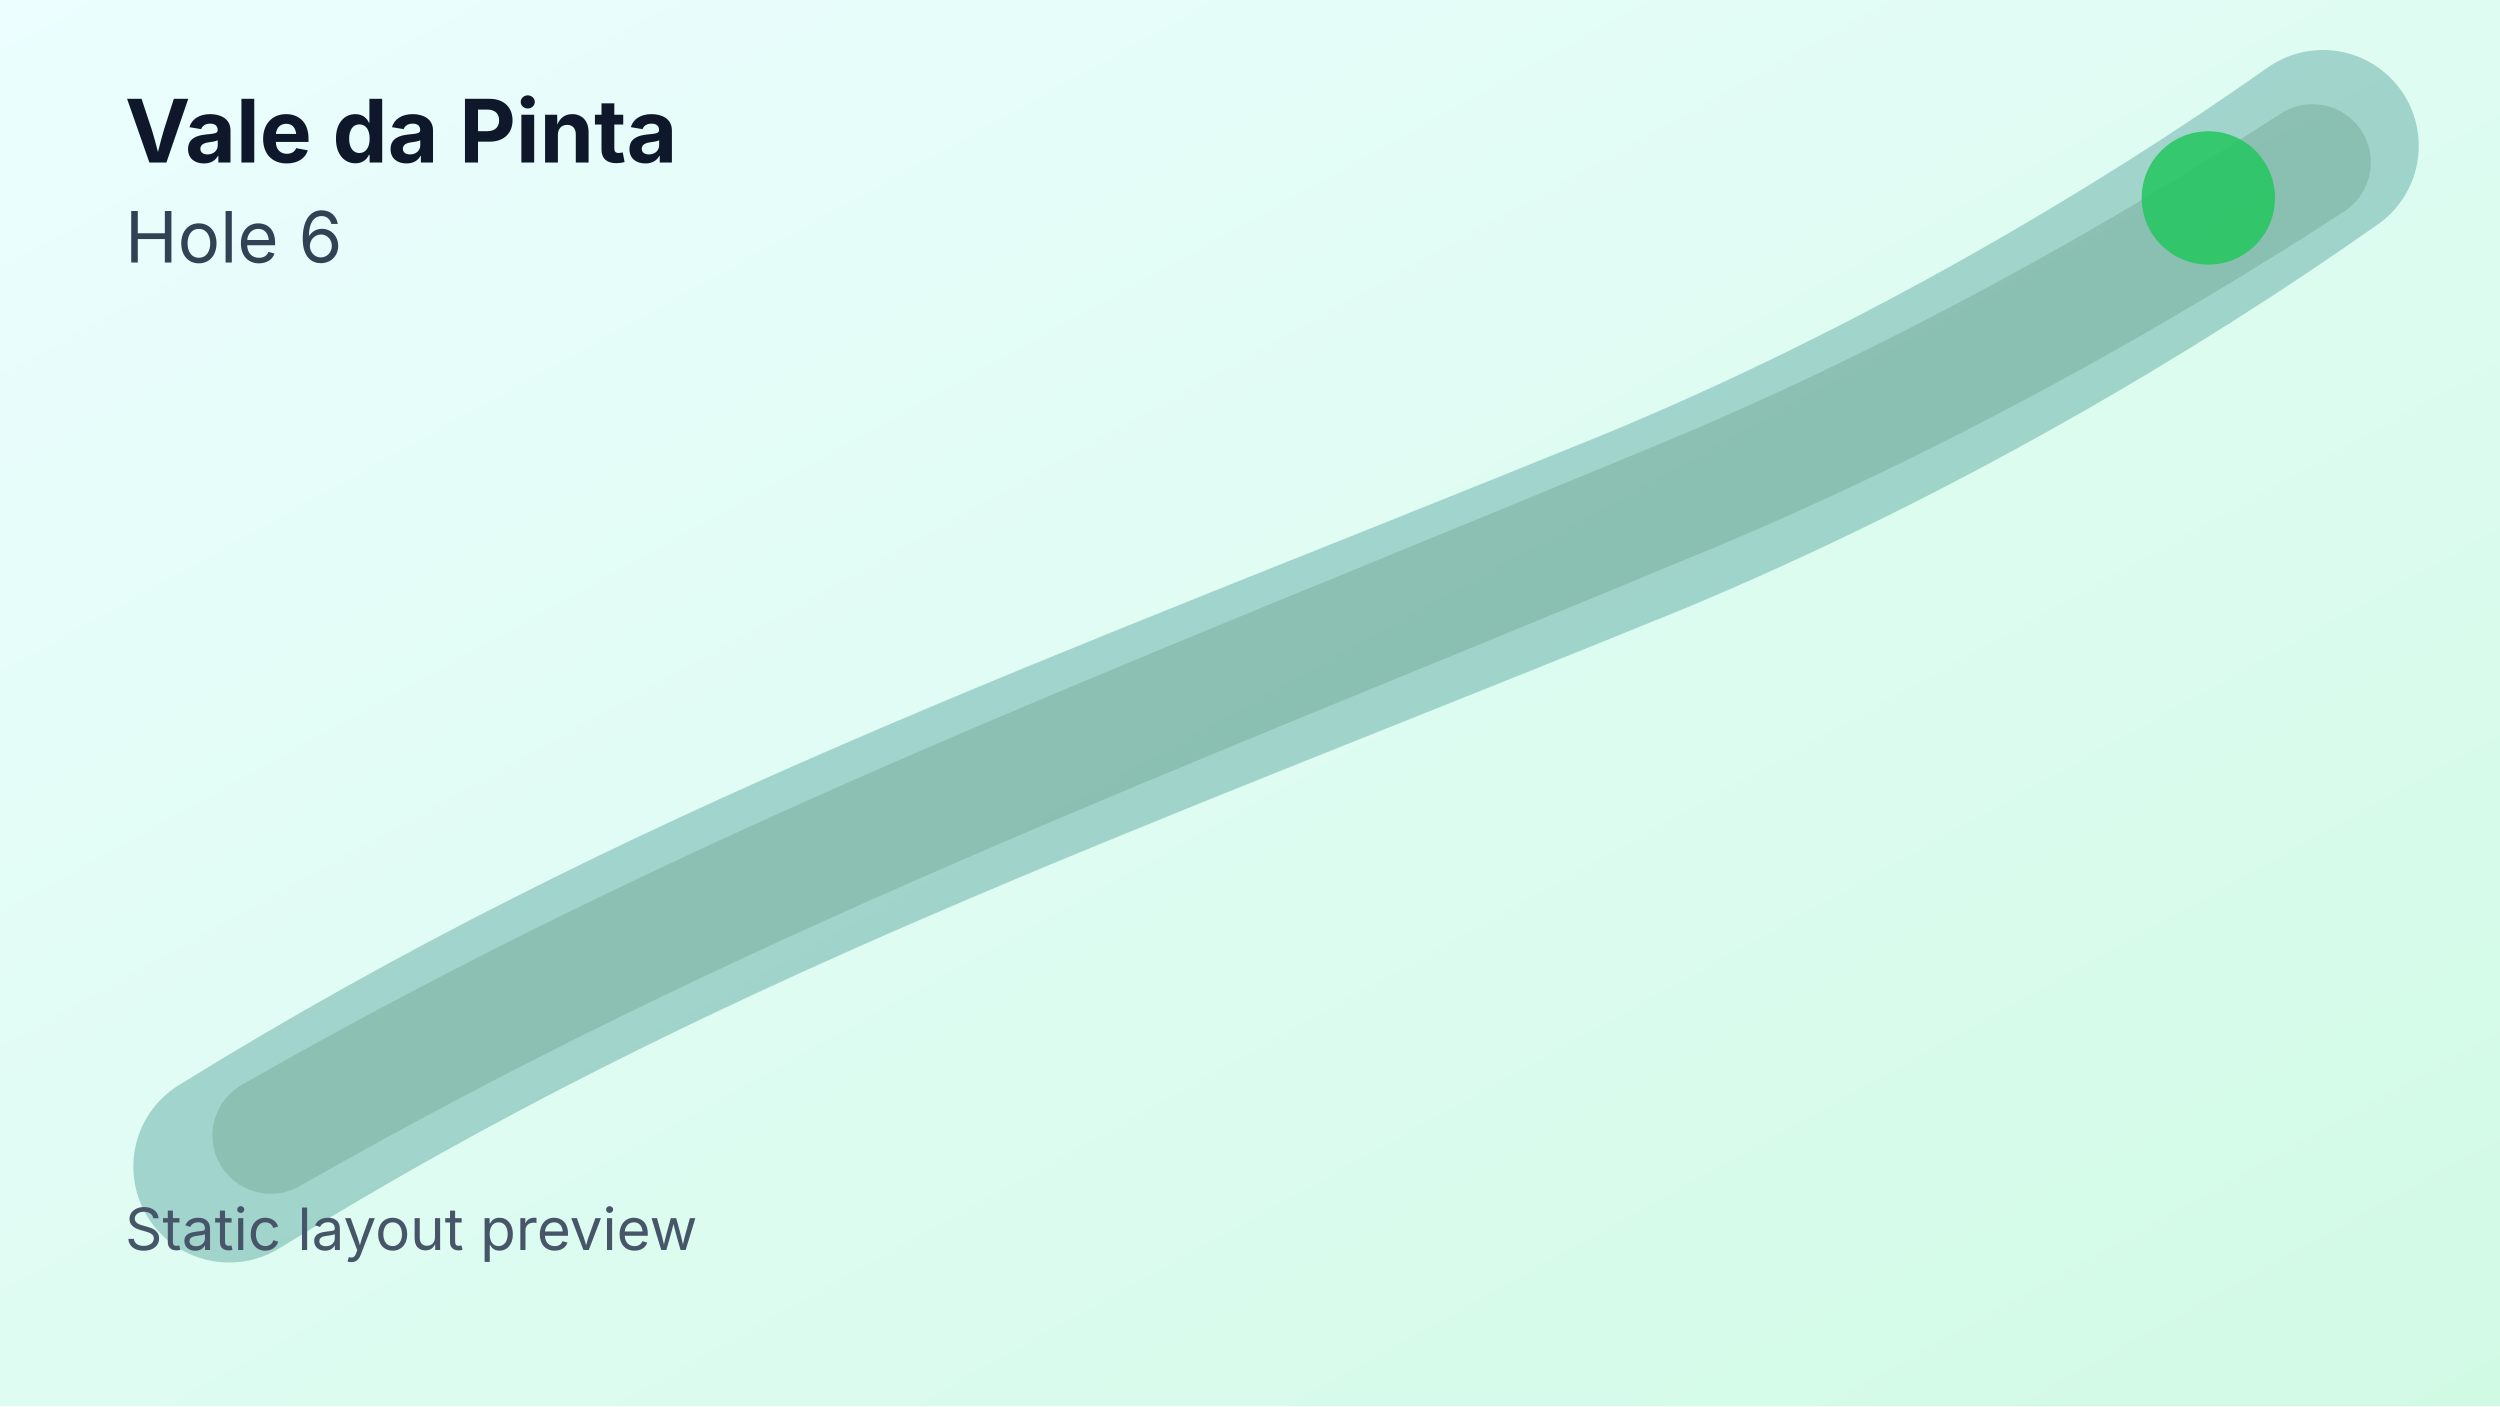
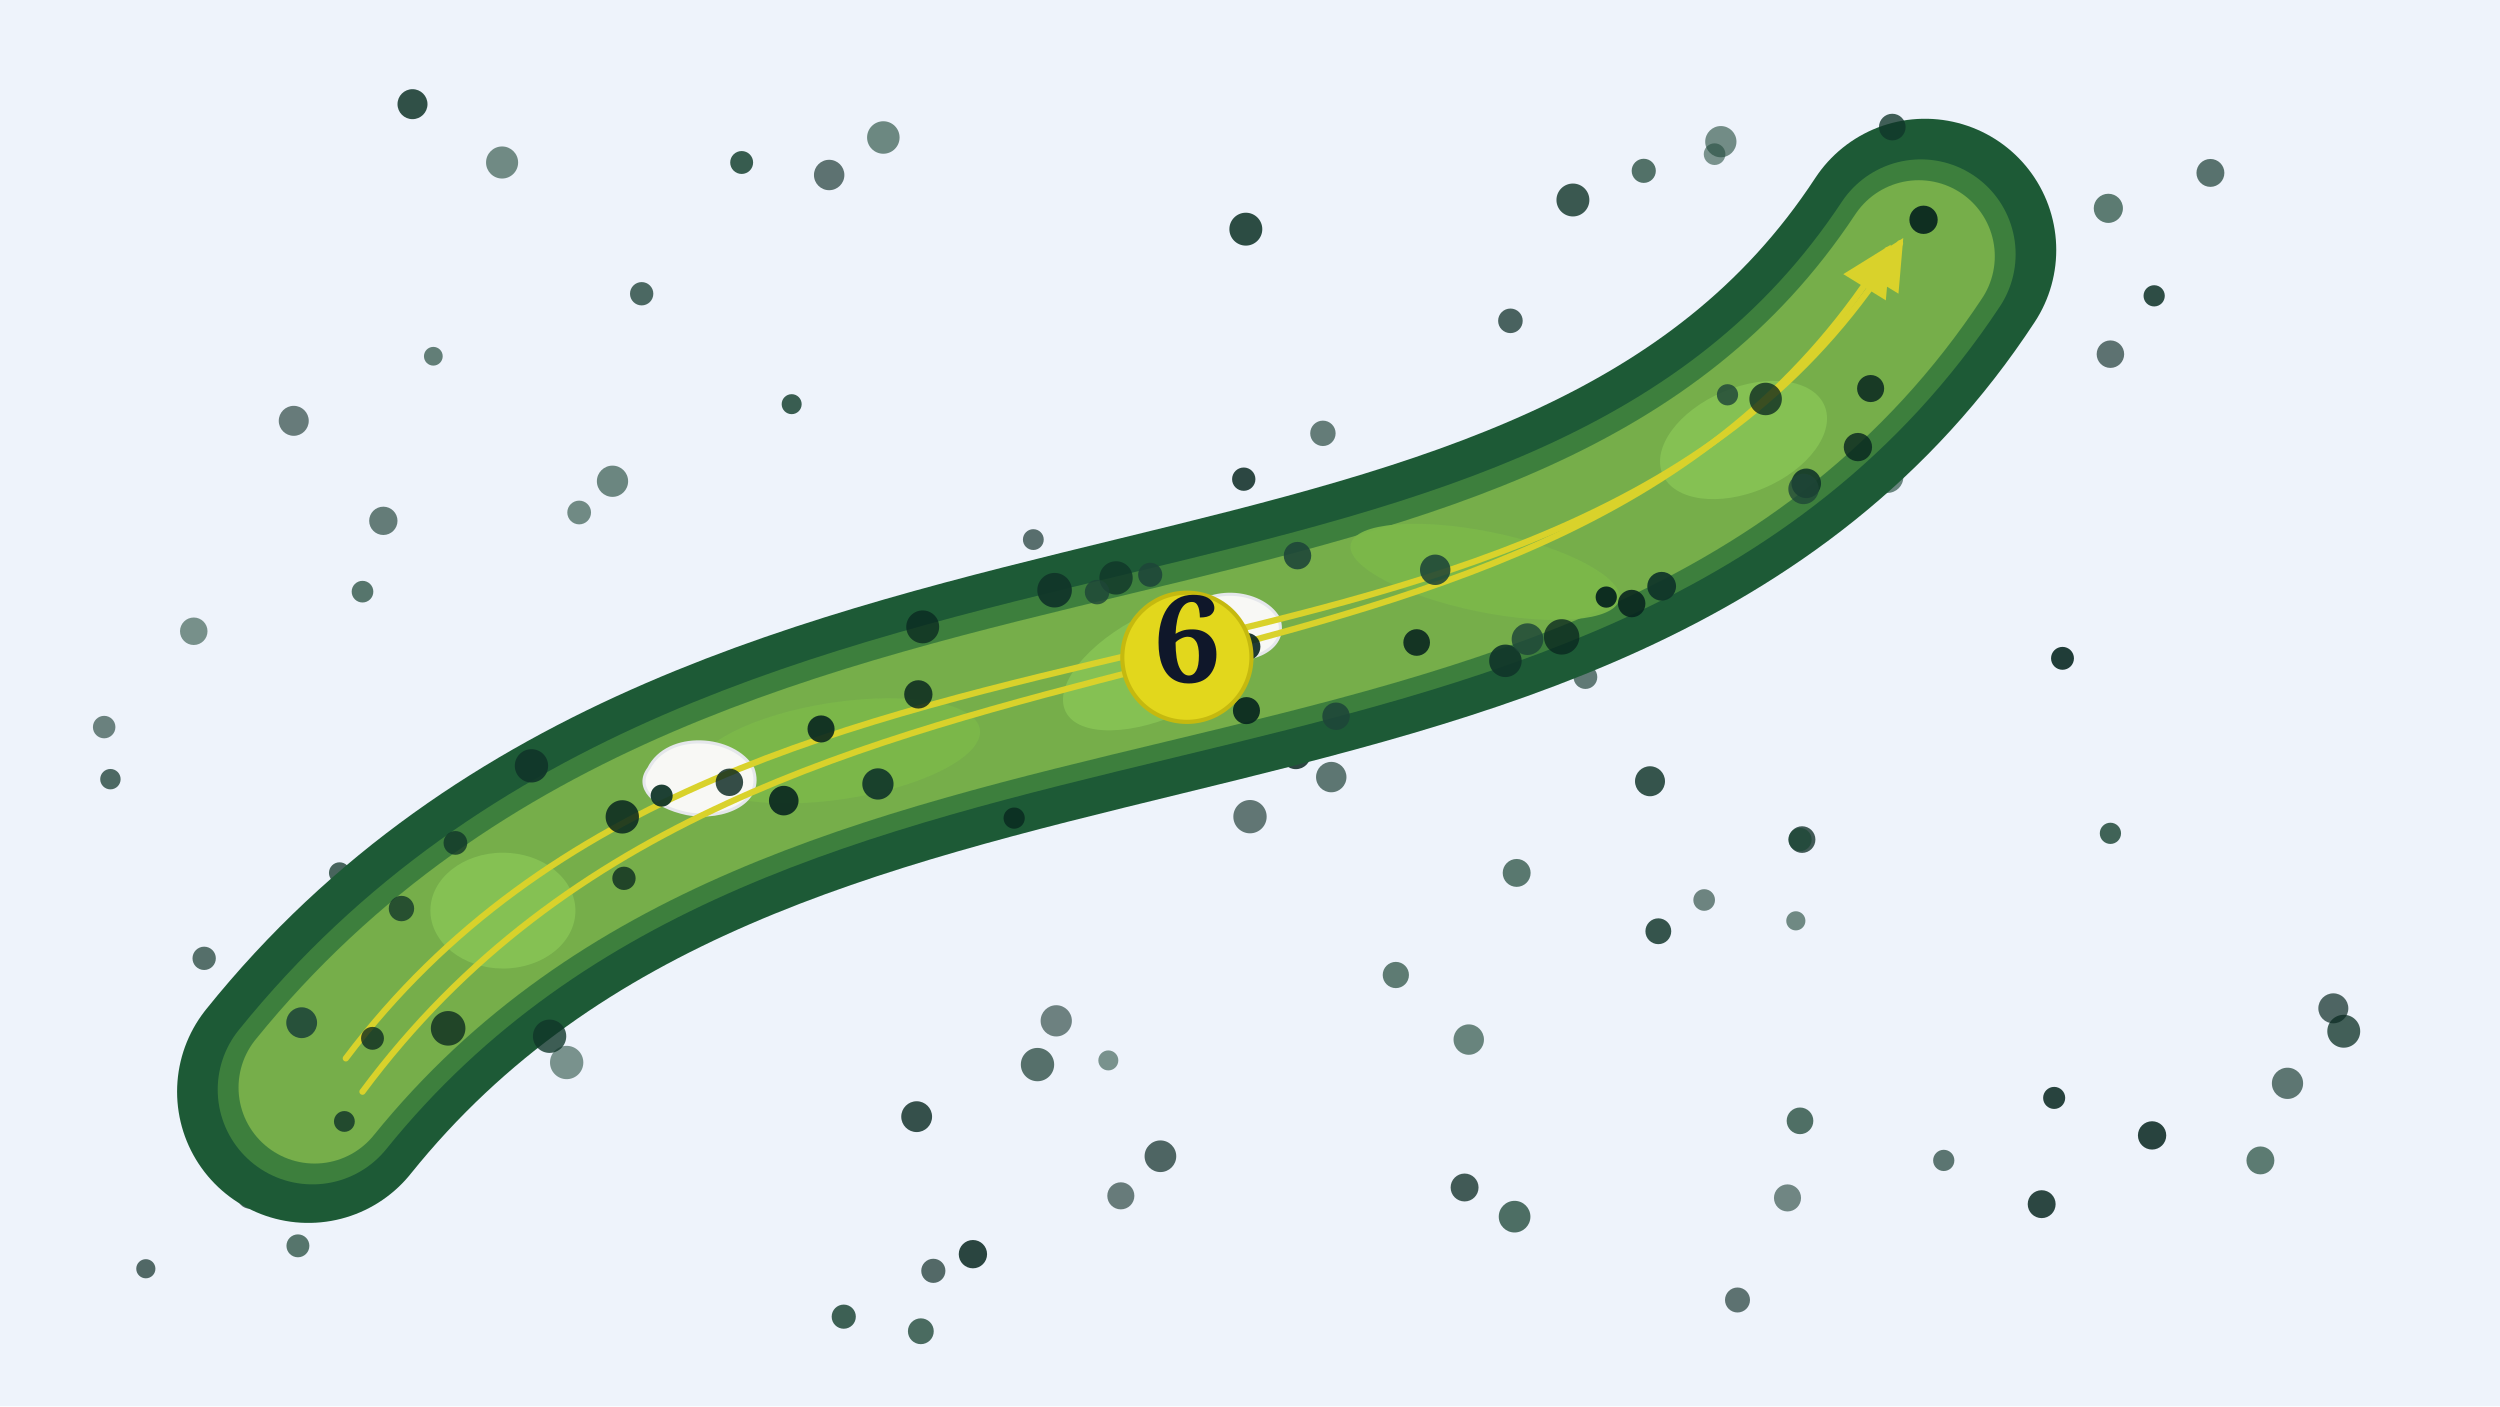
<svg xmlns="http://www.w3.org/2000/svg" viewBox="0 0 1200 675" role="img" aria-label="Vale da Pinta Hole 6">
  <defs>
-     <linearGradient id="bg" x1="0" y1="0" x2="1" y2="1">
-       <stop offset="0%" stop-color="#ecfeff" />
-       <stop offset="100%" stop-color="#d1fae5" />
-     </linearGradient>
+     <marker id="arrow" markerWidth="8" markerHeight="8" refX="7" refY="4" orient="auto">
+       <path d="M0,0 L8,4 L0,8 z" fill="#d9d22b" />
+     </marker>
  </defs>
-   <rect width="1200" height="675" fill="url(#bg)" />
-   <path d="M110 560 C320 430, 520 360, 790 250 C915 198, 1030 130, 1115 70" fill="none" stroke="#0f766e" stroke-opacity="0.30" stroke-width="92" stroke-linecap="round" />
-   <path d="M130 545 C340 425, 540 350, 800 242 C920 193, 1030 130, 1110 78" fill="none" stroke="#14532d" stroke-opacity="0.16" stroke-width="56" stroke-linecap="round" />
-   <circle cx="1060" cy="95" r="32" fill="#22c55e" fill-opacity="0.85" />
-   <text x="60" y="78" fill="#0f172a" font-family="Inter, Arial, sans-serif" font-size="42" font-weight="700">Vale da Pinta</text>
-   <text x="60" y="126" fill="#334155" font-family="Inter, Arial, sans-serif" font-size="34">Hole 6</text>
-   <text x="60" y="600" fill="#475569" font-family="Inter, Arial, sans-serif" font-size="28">Static layout preview</text>
+   <rect width="1200" height="675" fill="#eef3fb" />
+   <circle cx="380.0" cy="194.0" r="4.8" fill="#21493a" fill-opacity="0.88" />
+   <circle cx="403.0" cy="404.0" r="7.6" fill="#21493a" fill-opacity="0.89" />
+   <circle cx="53.0" cy="374.0" r="4.9" fill="#103429" fill-opacity="0.72" />
+   <circle cx="818.0" cy="432.0" r="5.2" fill="#103429" fill-opacity="0.58" />
+   <circle cx="440.0" cy="536.0" r="7.4" fill="#0b2a23" fill-opacity="0.81" />
+   <circle cx="163.0" cy="419.0" r="5.1" fill="#103429" fill-opacity="0.75" />
+   <circle cx="1013.0" cy="400.0" r="5.1" fill="#21493a" fill-opacity="0.84" />
+   <circle cx="557.0" cy="555.0" r="7.6" fill="#0b2a23" fill-opacity="0.70" />
+   <circle cx="598.0" cy="110.0" r="7.9" fill="#103429" fill-opacity="0.87" />
+   <circle cx="532.0" cy="509.0" r="4.8" fill="#21493a" fill-opacity="0.57" />
+   <circle cx="792.0" cy="375.0" r="7.2" fill="#103429" fill-opacity="0.83" />
+   <circle cx="450.0" cy="312.0" r="7.3" fill="#21493a" fill-opacity="0.72" />
+   <circle cx="864.0" cy="538.0" r="6.4" fill="#21493a" fill-opacity="0.77" />
+   <circle cx="705.0" cy="499.0" r="7.3" fill="#21493a" fill-opacity="0.65" />
+   <circle cx="796.0" cy="447.0" r="6.2" fill="#103429" fill-opacity="0.83" />
+   <circle cx="1098.0" cy="520.0" r="7.5" fill="#103429" fill-opacity="0.65" />
+   <circle cx="142.0" cy="464.0" r="5.2" fill="#21493a" fill-opacity="0.86" />
+   <circle cx="498.0" cy="511.0" r="8.0" fill="#103429" fill-opacity="0.68" />
+   <circle cx="723.0" cy="209.0" r="4.6" fill="#0b2a23" fill-opacity="0.88" />
+   <circle cx="1085.0" cy="557.0" r="6.7" fill="#21493a" fill-opacity="0.71" />
+   <circle cx="728.0" cy="419.0" r="6.7" fill="#21493a" fill-opacity="0.72" />
+   <circle cx="711.0" cy="261.0" r="6.9" fill="#103429" fill-opacity="0.82" />
+   <circle cx="1125.0" cy="495.0" r="7.9" fill="#103429" fill-opacity="0.77" />
+   <circle cx="1061.0" cy="83.0" r="6.7" fill="#103429" fill-opacity="0.67" />
+   <circle cx="467.0" cy="602.0" r="6.8" fill="#0b2a23" fill-opacity="0.86" />
+   <circle cx="635.0" cy="208.0" r="6.1" fill="#103429" fill-opacity="0.62" />
+   <circle cx="945.0" cy="141.0" r="7.4" fill="#21493a" fill-opacity="0.80" />
+   <circle cx="764.0" cy="271.0" r="5.2" fill="#21493a" fill-opacity="0.58" />
+   <circle cx="141.0" cy="202.0" r="7.2" fill="#0b2a23" fill-opacity="0.59" />
+   <circle cx="208.0" cy="171.0" r="4.5" fill="#21493a" fill-opacity="0.68" />
+   <circle cx="278.0" cy="246.0" r="5.7" fill="#21493a" fill-opacity="0.61" />
+   <circle cx="1033.0" cy="545.0" r="6.8" fill="#0b2a23" fill-opacity="0.87" />
+   <circle cx="50.0" cy="349.0" r="5.4" fill="#103429" fill-opacity="0.59" />
+   <circle cx="727.0" cy="584.0" r="7.6" fill="#21493a" fill-opacity="0.78" />
+   <circle cx="766.0" cy="233.0" r="7.9" fill="#103429" fill-opacity="0.64" />
+   <circle cx="309.0" cy="381.0" r="4.9" fill="#21493a" fill-opacity="0.75" />
+   <circle cx="906.0" cy="229.0" r="7.6" fill="#21493a" fill-opacity="0.65" />
+   <circle cx="496.0" cy="259.0" r="5.0" fill="#0b2a23" fill-opacity="0.66" />
+   <circle cx="755.0" cy="96.0" r="7.9" fill="#103429" fill-opacity="0.81" />
+   <circle cx="980.0" cy="578.0" r="6.7" fill="#0b2a23" fill-opacity="0.85" />
+   <circle cx="241.0" cy="78.0" r="7.7" fill="#21493a" fill-opacity="0.61" />
+   <circle cx="703.0" cy="570.0" r="6.7" fill="#0b2a23" fill-opacity="0.76" />
+   <circle cx="93.0" cy="303.0" r="6.6" fill="#21493a" fill-opacity="0.58" />
+   <circle cx="933.0" cy="557.0" r="5.1" fill="#103429" fill-opacity="0.66" />
+   <circle cx="789.0" cy="82.0" r="5.8" fill="#21493a" fill-opacity="0.76" />
+   <circle cx="725.0" cy="154.0" r="5.9" fill="#0b2a23" fill-opacity="0.72" />
+   <circle cx="120.0" cy="574.0" r="6.2" fill="#0b2a23" fill-opacity="0.71" />
+   <circle cx="98.0" cy="460.0" r="5.6" fill="#103429" fill-opacity="0.69" />
+   <circle cx="861.0" cy="265.0" r="4.6" fill="#21493a" fill-opacity="0.60" />
+   <circle cx="639.0" cy="373.0" r="7.3" fill="#103429" fill-opacity="0.65" />
+   <circle cx="834.0" cy="624.0" r="6.0" fill="#0b2a23" fill-opacity="0.64" />
+   <circle cx="424.0" cy="66.0" r="7.8" fill="#21493a" fill-opacity="0.63" />
+   <circle cx="405.0" cy="632.0" r="5.8" fill="#21493a" fill-opacity="0.86" />
+   <circle cx="622.0" cy="362.0" r="7.2" fill="#0b2a23" fill-opacity="0.85" />
+   <circle cx="600.0" cy="392.0" r="8.0" fill="#0b2a23" fill-opacity="0.62" />
+   <circle cx="761.0" cy="325.0" r="5.7" fill="#103429" fill-opacity="0.64" />
+   <circle cx="944.0" cy="80.0" r="5.7" fill="#0b2a23" fill-opacity="0.62" />
+   <circle cx="398.0" cy="84.0" r="7.3" fill="#0b2a23" fill-opacity="0.64" />
+   <circle cx="356.0" cy="78.0" r="5.5" fill="#21493a" fill-opacity="0.89" />
+   <circle cx="242.0" cy="393.0" r="7.2" fill="#21493a" fill-opacity="0.59" />
+   <circle cx="858.0" cy="575.0" r="6.5" fill="#103429" fill-opacity="0.57" />
+   <circle cx="990.0" cy="316.0" r="5.5" fill="#0b2a23" fill-opacity="0.90" />
+   <circle cx="174.0" cy="284.0" r="5.2" fill="#21493a" fill-opacity="0.74" />
+   <circle cx="1120.0" cy="484.0" r="7.2" fill="#0b2a23" fill-opacity="0.70" />
+   <circle cx="1013.0" cy="170.0" r="6.6" fill="#0b2a23" fill-opacity="0.64" />
+   <circle cx="919.0" cy="110.0" r="7.6" fill="#0b2a23" fill-opacity="0.67" />
+   <circle cx="772.0" cy="302.0" r="5.0" fill="#0b2a23" fill-opacity="0.74" />
+   <circle cx="1012.0" cy="100.0" r="7.0" fill="#21493a" fill-opacity="0.71" />
+   <circle cx="758.0" cy="202.0" r="5.3" fill="#103429" fill-opacity="0.77" />
+   <circle cx="752.0" cy="247.0" r="5.5" fill="#21493a" fill-opacity="0.84" />
+   <circle cx="442.0" cy="639.0" r="6.2" fill="#21493a" fill-opacity="0.80" />
+   <circle cx="865.0" cy="403.0" r="6.4" fill="#0b2a23" fill-opacity="0.76" />
+   <circle cx="272.0" cy="510.0" r="8.0" fill="#21493a" fill-opacity="0.57" />
+   <circle cx="507.0" cy="490.0" r="7.5" fill="#0b2a23" fill-opacity="0.57" />
+   <circle cx="862.0" cy="442.0" r="4.6" fill="#21493a" fill-opacity="0.62" />
+   <circle cx="597.0" cy="230.0" r="5.6" fill="#0b2a23" fill-opacity="0.85" />
+   <circle cx="986.0" cy="527.0" r="5.3" fill="#0b2a23" fill-opacity="0.87" />
+   <circle cx="826.0" cy="68.0" r="7.5" fill="#21493a" fill-opacity="0.60" />
+   <circle cx="864.0" cy="403.0" r="5.6" fill="#21493a" fill-opacity="0.84" />
+   <circle cx="670.0" cy="468.0" r="6.3" fill="#21493a" fill-opacity="0.70" />
+   <circle cx="538.0" cy="574.0" r="6.5" fill="#0b2a23" fill-opacity="0.59" />
+   <circle cx="823.0" cy="74.0" r="5.2" fill="#21493a" fill-opacity="0.57" />
+   <circle cx="184.0" cy="250.0" r="6.8" fill="#103429" fill-opacity="0.62" />
+   <circle cx="1034.0" cy="142.0" r="5.1" fill="#103429" fill-opacity="0.86" />
+   <circle cx="308.0" cy="141.0" r="5.6" fill="#103429" fill-opacity="0.73" />
+   <circle cx="143.0" cy="598.0" r="5.5" fill="#21493a" fill-opacity="0.74" />
+   <circle cx="198.0" cy="50.0" r="7.2" fill="#103429" fill-opacity="0.85" />
+   <circle cx="294.0" cy="231.0" r="7.5" fill="#21493a" fill-opacity="0.64" />
+   <circle cx="448.0" cy="610.0" r="5.8" fill="#0b2a23" fill-opacity="0.68" />
+   <circle cx="70.0" cy="609.0" r="4.6" fill="#0b2a23" fill-opacity="0.69" />
+   <path d="M 148 524 C 360 260, 755 378, 924 120" fill="none" stroke="#1d5a36" stroke-width="126" stroke-linecap="round" />
+   <path d="M 150 523 C 364 258, 752 379, 922 122" fill="none" stroke="#3d7f3d" stroke-width="91" stroke-linecap="round" fill-opacity="0.96" />
+   <path d="M 151 522 C 364 259, 751 380, 921 123" fill="none" stroke="#76ae4a" stroke-width="73" stroke-linecap="round" fill-opacity="0.92" />
+   <ellipse cx="241.4" cy="437.1" rx="34.8" ry="27.8" fill="#86c254" transform="rotate(0.2 241.4 437.1)" fill-opacity="0.95" />
+   <ellipse cx="402.2" cy="360.4" rx="68.9" ry="23.3" fill="#7bb84a" transform="rotate(-8.6 402.2 360.4)" fill-opacity="0.95" />
+   <ellipse cx="559.6" cy="317.9" rx="53.6" ry="25.1" fill="#86c254" transform="rotate(-26.2 559.6 317.9)" fill-opacity="0.95" />
+   <ellipse cx="712.8" cy="274.5" rx="65.8" ry="19.3" fill="#7bb84a" transform="rotate(11.6 712.8 274.5)" fill-opacity="0.95" />
+   <ellipse cx="836.9" cy="211.2" rx="42.2" ry="25.1" fill="#86c254" transform="rotate(-23.0 836.9 211.2)" fill-opacity="0.95" />
+   <path d="M 311.4 368.9 C 320.5 350.7, 352.3 353.0, 361.4 368.9 C 367.1 384.8, 347.8 393.9, 329.6 390.5 C 313.7 387.1, 304.6 378.0, 311.4 368.9 Z" fill="#f8f8f5" stroke="#e5e7eb" stroke-width="1.5" />
+   <path d="M 569.0 296.7 C 577.1 280.4, 605.5 282.5, 613.7 296.7 C 618.7 310.9, 601.5 319.0, 585.2 316.0 C 571.0 313.0, 562.9 304.8, 569.0 296.7 Z" fill="#f8f8f5" stroke="#e5e7eb" stroke-width="1.5" />
+   <path d="M 166.0 508.0 C 360.0 250.4, 755.0 373.2, 912.0 116.8" fill="none" stroke="#d9d22b" stroke-width="3" marker-end="url(#arrow)" stroke-linecap="round" />
+   <path d="M 174.0 524.0 C 370.0 260.0, 747.0 378.0, 906.0 120.0" fill="none" stroke="#d9d22b" stroke-width="3" marker-end="url(#arrow)" stroke-linecap="round" />
+   <circle cx="144.8" cy="490.9" r="7.4" fill="#1e4638" fill-opacity="0.89" />
+   <circle cx="165.3" cy="538.3" r="5.0" fill="#103529" fill-opacity="0.82" />
+   <circle cx="178.8" cy="498.4" r="5.5" fill="#08261f" fill-opacity="0.76" />
+   <circle cx="192.7" cy="436.1" r="6.1" fill="#103529" fill-opacity="0.77" />
+   <circle cx="215.1" cy="493.6" r="8.3" fill="#08261f" fill-opacity="0.77" />
+   <circle cx="218.6" cy="404.6" r="5.7" fill="#103529" fill-opacity="0.79" />
+   <circle cx="263.8" cy="497.4" r="8.0" fill="#103529" fill-opacity="0.79" />
+   <circle cx="255.1" cy="367.6" r="8.0" fill="#103529" fill-opacity="0.91" />
+   <circle cx="298.7" cy="392.1" r="8.0" fill="#08261f" fill-opacity="0.85" />
+   <circle cx="299.5" cy="421.6" r="5.6" fill="#08261f" fill-opacity="0.77" />
+   <circle cx="317.6" cy="381.9" r="5.3" fill="#103529" fill-opacity="0.94" />
+   <circle cx="350.1" cy="375.5" r="6.6" fill="#08261f" fill-opacity="0.81" />
+   <circle cx="376.2" cy="384.3" r="7.1" fill="#08261f" fill-opacity="0.90" />
+   <circle cx="394.1" cy="349.9" r="6.5" fill="#08261f" fill-opacity="0.90" />
+   <circle cx="421.4" cy="376.3" r="7.5" fill="#103529" fill-opacity="0.91" />
+   <circle cx="440.8" cy="333.3" r="6.8" fill="#08261f" fill-opacity="0.83" />
+   <circle cx="442.9" cy="300.9" r="7.9" fill="#08261f" fill-opacity="0.75" />
+   <circle cx="486.8" cy="392.7" r="5.1" fill="#08261f" fill-opacity="0.79" />
+   <circle cx="506.2" cy="283.3" r="8.3" fill="#103529" fill-opacity="0.94" />
+   <circle cx="535.7" cy="277.4" r="8.0" fill="#103529" fill-opacity="0.79" />
+   <circle cx="526.6" cy="284.2" r="5.9" fill="#1e4638" fill-opacity="0.81" />
+   <circle cx="552.1" cy="275.9" r="5.8" fill="#1e4638" fill-opacity="0.89" />
+   <circle cx="598.3" cy="341.1" r="6.5" fill="#08261f" fill-opacity="0.92" />
+   <circle cx="598.4" cy="310.4" r="6.6" fill="#08261f" fill-opacity="0.90" />
+   <circle cx="622.8" cy="266.7" r="6.6" fill="#1e4638" fill-opacity="0.89" />
+   <circle cx="641.3" cy="343.8" r="6.6" fill="#1e4638" fill-opacity="0.89" />
+   <circle cx="680.0" cy="308.4" r="6.4" fill="#08261f" fill-opacity="0.89" />
+   <circle cx="688.9" cy="273.5" r="7.3" fill="#1e4638" fill-opacity="0.88" />
+   <circle cx="722.6" cy="317.2" r="7.8" fill="#103529" fill-opacity="0.91" />
+   <circle cx="733.2" cy="306.8" r="7.6" fill="#1e4638" fill-opacity="0.82" />
+   <circle cx="749.6" cy="305.7" r="8.5" fill="#08261f" fill-opacity="0.76" />
+   <circle cx="771.0" cy="286.6" r="5.1" fill="#08261f" fill-opacity="0.95" />
+   <circle cx="783.2" cy="289.7" r="6.6" fill="#08261f" fill-opacity="0.89" />
+   <circle cx="797.6" cy="281.4" r="6.9" fill="#103529" fill-opacity="0.93" />
+   <circle cx="829.2" cy="189.5" r="5.1" fill="#1e4638" fill-opacity="0.81" />
+   <circle cx="847.5" cy="191.5" r="7.8" fill="#08261f" fill-opacity="0.76" />
+   <circle cx="867.0" cy="232.0" r="7.1" fill="#103529" fill-opacity="0.89" />
+   <circle cx="865.7" cy="234.7" r="7.3" fill="#1e4638" fill-opacity="0.78" />
+   <circle cx="891.8" cy="214.6" r="6.8" fill="#08261f" fill-opacity="0.81" />
+   <circle cx="897.9" cy="186.5" r="6.5" fill="#08261f" fill-opacity="0.85" />
+   <circle cx="923.3" cy="105.5" r="6.8" fill="#08261f" fill-opacity="0.93" />
+   <circle cx="908.3" cy="61.0" r="6.4" fill="#103529" fill-opacity="0.78" />
+   <circle cx="569.7" cy="315.5" r="31" fill="#e2d71c" stroke="#c5b90f" stroke-width="2" />
+   <text x="569.7" y="327.5" text-anchor="middle" fill="#0f172a" font-family="Georgia, serif" font-size="58" font-weight="700">6</text>
</svg>
